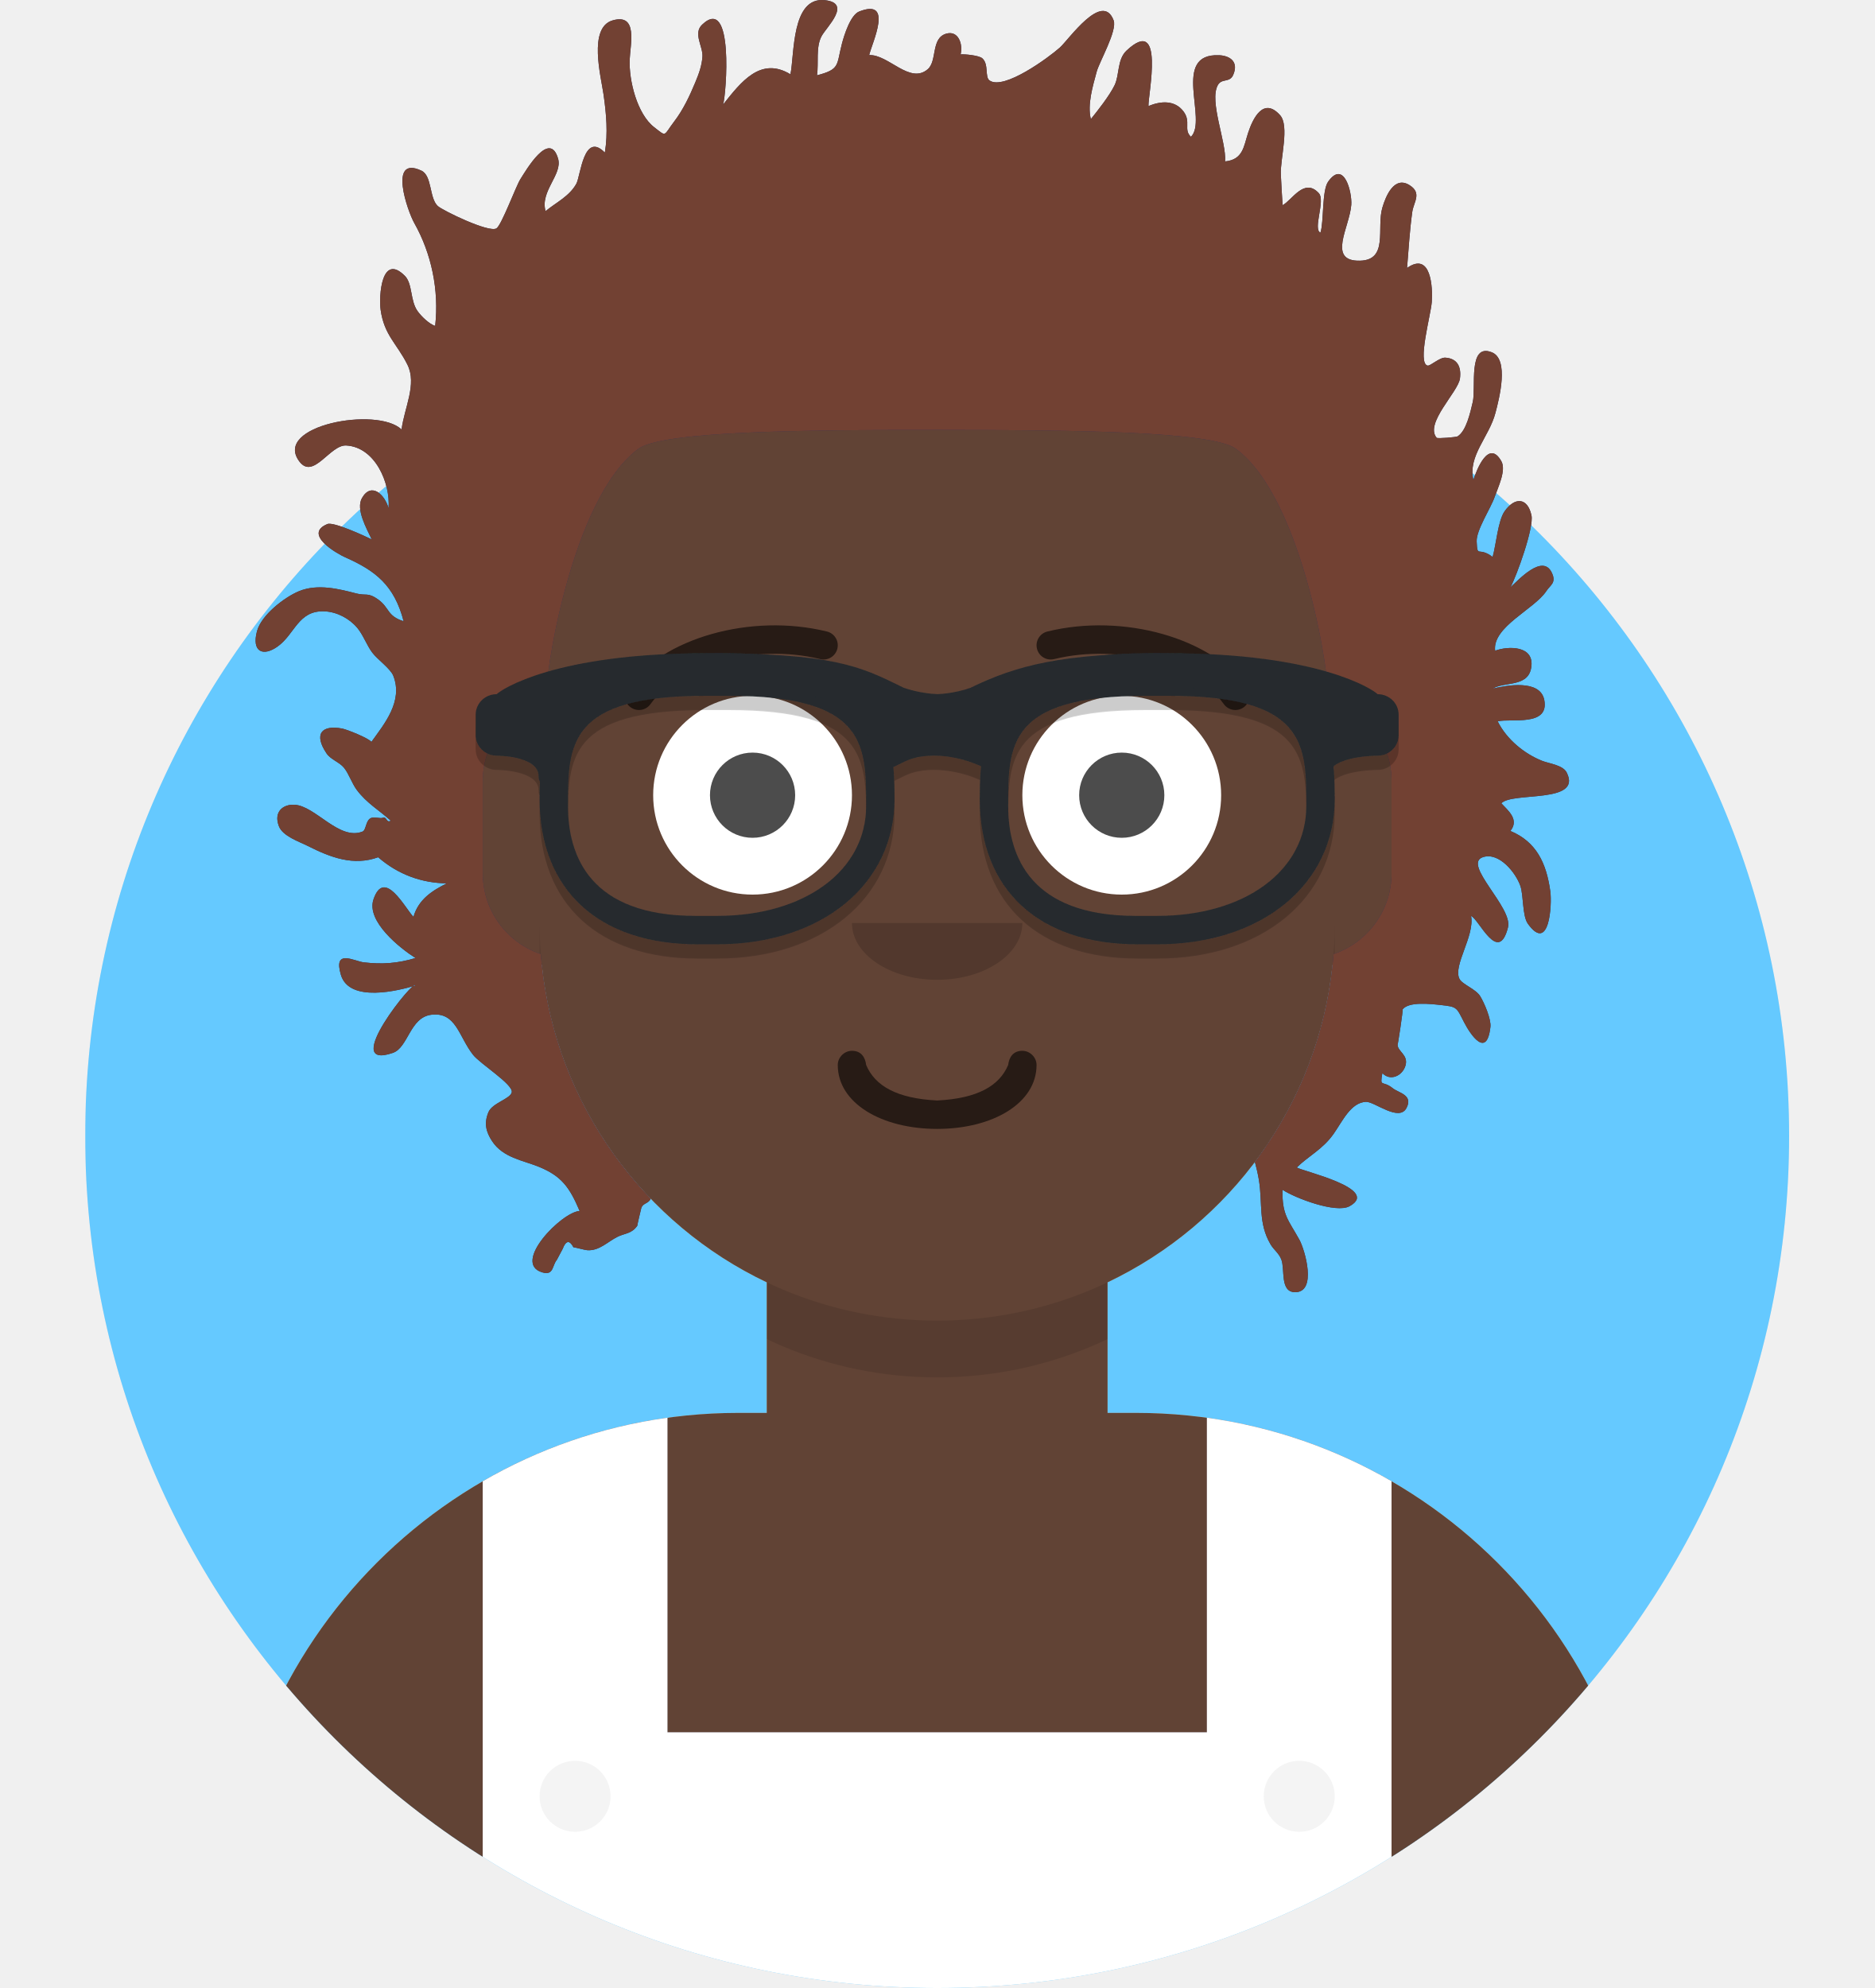
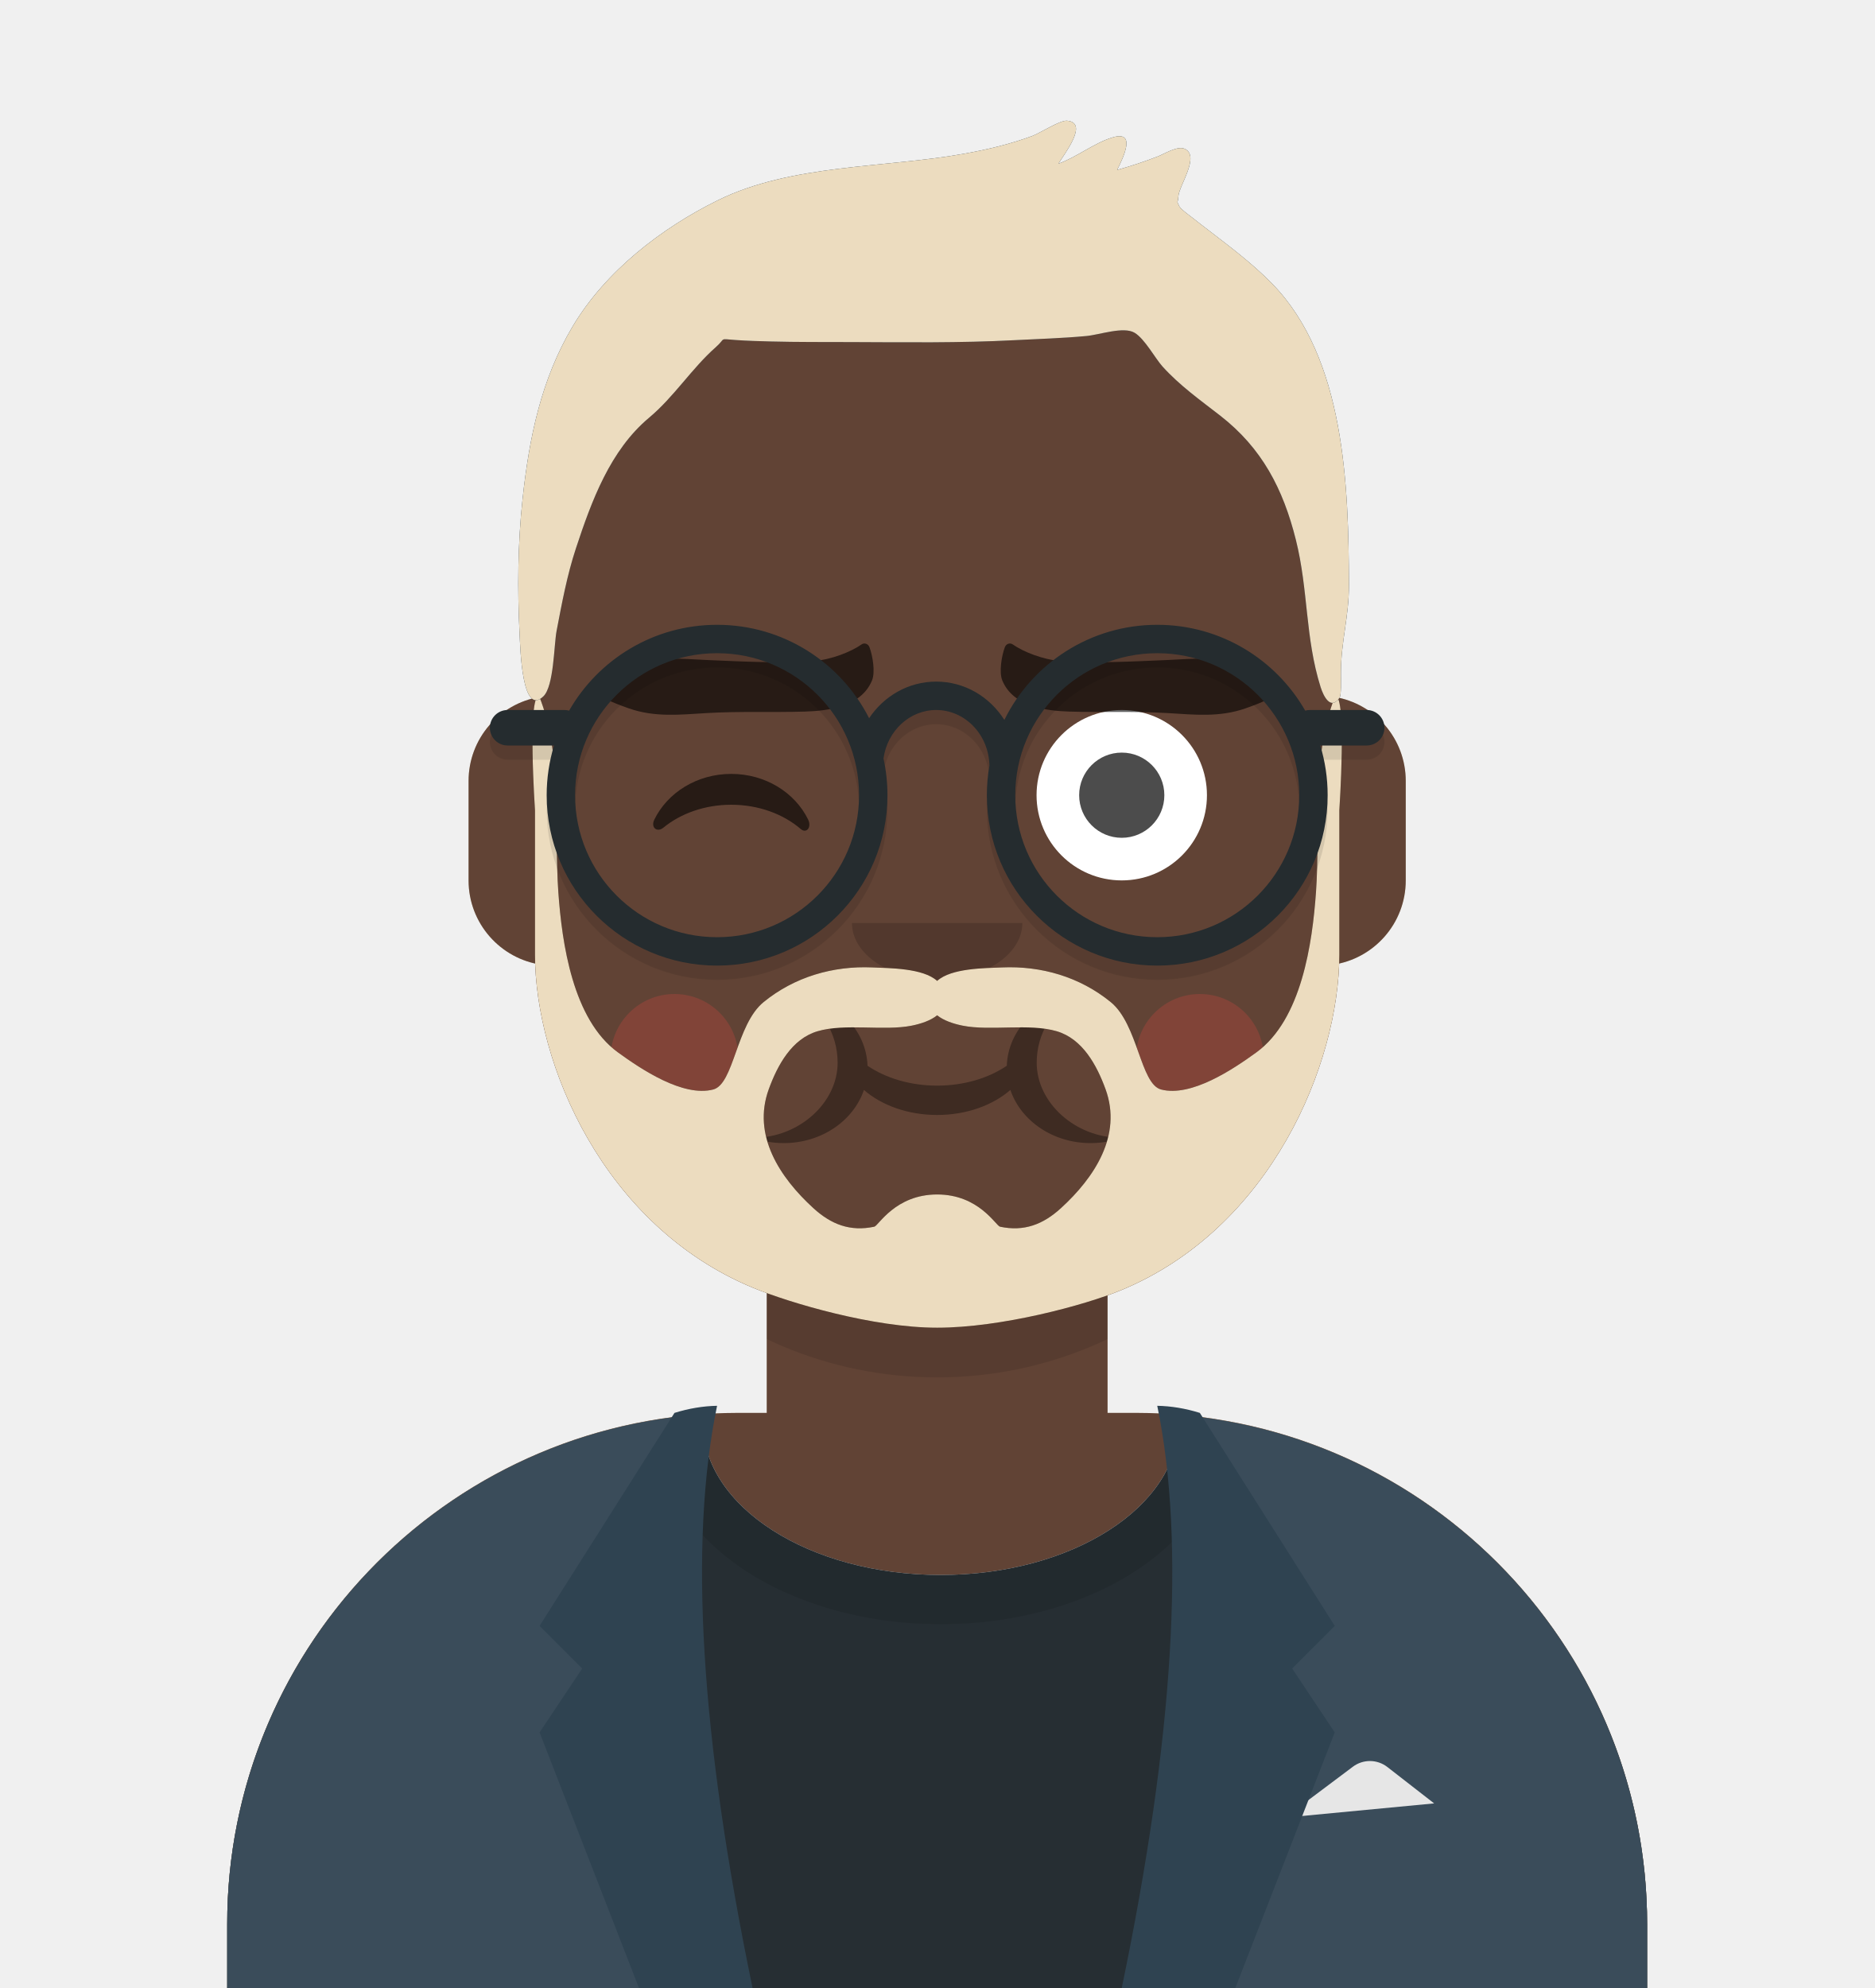
<svg xmlns="http://www.w3.org/2000/svg" xmlns:xlink="http://www.w3.org/1999/xlink" width="264px" height="280px" viewBox="0 0 264 280" version="1.1">
  <defs>
    <circle id="react-path-1" cx="120" cy="120" r="120" />
    <path d="M12,160 C12,226.274 65.726,280 132,280 C198.274,280 252,226.274 252,160 L264,160 L264,-1.42108547e-14 L-3.19744231e-14,-1.42108547e-14 L-3.19744231e-14,160 L12,160 Z" id="react-path-2" />
    <path d="M124,144.611 L124,163 L128,163 L128,163 C167.765,163 200,195.235 200,235 L200,244 L0,244 L0,235 C-4.86974701e-15,195.235 32.235,163 72,163 L72,163 L76,163 L76,144.611 C58.763,136.422 46.372,119.687 44.305,99.881 C38.48,99.058 34,94.052 34,88 L34,74 C34,68.054 38.325,63.118 44,62.166 L44,56 L44,56 C44,25.072 69.072,5.68137151e-15 100,0 L100,0 L100,0 C130.928,-5.68137151e-15 156,25.072 156,56 L156,62.166 C161.675,63.118 166,68.054 166,74 L166,88 C166,94.052 161.52,99.058 155.695,99.881 C153.628,119.687 141.237,136.422 124,144.611 Z" id="react-path-3" />
  </defs>
  <g id="Avataaar" stroke="none" stroke-width="1" fill="none" fill-rule="evenodd">
    <g transform="translate(-825, -1100)" id="Avataaar/Circle">
      <g transform="translate(825, 1100)">
-         <g id="Circle" stroke-width="1" fill-rule="evenodd" transform="translate(12, 40)">
-           <mask id="react-mask-4" fill="white">
-             <use xlink:href="#react-path-1" />
-           </mask>
-           <use id="Circle-Background" fill="#E6E6E6" xlink:href="#react-path-1" />
-           <g id="Color/Palette/Blue-01" mask="url(#react-mask-4)" fill="#65C9FF">
-             <rect id="🖍Color" x="0" y="0" width="240" height="240" />
-           </g>
-         </g>
-         <mask id="react-mask-5" fill="white">
-           <use xlink:href="#react-path-2" />
-         </mask>
        <g id="Mask" />
        <g id="Avataaar" stroke-width="1" fill-rule="evenodd" mask="url(#react-mask-5)">
          <g id="Body" transform="translate(32, 36)">
            <mask id="react-mask-6" fill="white">
              <use xlink:href="#react-path-3" />
            </mask>
            <use fill="#D0C6AC" xlink:href="#react-path-3" />
            <g id="Skin/👶🏽-03-Brown" mask="url(#react-mask-6)" fill="#614335">
              <g transform="translate(0, 0)" id="Color">
                <rect x="0" y="0" width="264" height="280" />
              </g>
            </g>
            <path d="M156,79 L156,102 C156,132.928 130.928,158 100,158 C69.072,158 44,132.928 44,102 L44,79 L44,94 C44,124.928 69.072,150 100,150 C130.928,150 156,124.928 156,94 L156,79 Z" id="Neck-Shadow" fill-opacity="0.1" fill="#000000" mask="url(#react-mask-6)" />
          </g>
-           <g id="Clothing/Overall" transform="translate(0, 170)">
+           <g id="Clothing/Blazer-+-Shirt" transform="translate(0, 170)">
            <defs>
-               <path d="M94,29.688 L94,74 L170,74 L170,29.688 C179.363,30.989 188.15,34.091 196,38.632 L196,110 L187,110 L77,110 L68,110 L68,38.632 C75.85,34.091 84.637,30.989 94,29.688 Z" id="react-path-47" />
+               <path d="M133.96,0.295 C170.936,3.325 200,34.294 200,72.052 L200,81 L0,81 L0,72.052 C1.22536245e-14,33.953 29.592,2.765 67.045,0.22 C67.015,0.593 67,0.969 67,1.348 C67,13.211 81.998,22.828 100.5,22.828 C119.002,22.828 134,13.211 134,1.348 C134,0.995 133.987,0.644 133.96,0.295 Z" id="react-path-331" />
            </defs>
-             <mask id="react-mask-48" fill="white">
-               <use xlink:href="#react-path-47" />
-             </mask>
-             <use id="Overall" fill="#B7C1DB" fill-rule="evenodd" xlink:href="#react-path-47" />
-             <g id="Color/Palette/Gray-01" mask="url(#react-mask-48)" fill-rule="evenodd" fill="#FFFFFF">
-               <rect id="🖍Color" x="0" y="0" width="264" height="110" />
+             <g id="Shirt" transform="translate(32, 29)">
+               <mask id="react-mask-332" fill="white">
+                 <use xlink:href="#react-path-331" />
+               </mask>
+               <use id="Clothes" fill="#E6E6E6" xlink:href="#react-path-331" />
+               <g id="Color/Palette/Black" mask="url(#react-mask-332)" fill="#262E33">
+                 <g transform="translate(-32, -29)" id="🖍Color">
+                   <rect x="0" y="0" width="264" height="110" />
+                 </g>
+               </g>
+               <g id="Shadowy" opacity="0.6" mask="url(#react-mask-332)" fill-opacity="0.16" fill="#000000">
+                 <g transform="translate(60, -25)" id="Hola-👋🏼">
+                   <ellipse cx="40.5" cy="27.848" rx="39.635" ry="26.914" />
+                 </g>
+               </g>
            </g>
-             <circle id="Button" fill="#F4F4F4" fill-rule="evenodd" cx="81" cy="83" r="5" />
-             <circle id="Button" fill="#F4F4F4" fill-rule="evenodd" cx="183" cy="83" r="5" />
+             <g id="Blazer" transform="translate(32, 28)">
+               <path d="M68.785,1.122 C30.512,2.804 -1.89486556e-14,34.365 -1.42108547e-14,73.052 L0,73.052 L0,82 L69.362,82 C65.961,69.92 64,55.709 64,40.5 C64,26.173 65.74,12.731 68.785,1.122 Z M131.638,82 L200,82 L200,73.052 C200,34.707 170.025,3.363 132.229,1.174 C135.265,12.771 137,26.194 137,40.5 C137,55.709 135.039,69.92 131.638,82 Z" id="Saco" fill="#3A4C5A" />
+               <path d="M149,58 L158.556,50.833 L158.556,50.833 C159.999,49.751 161.988,49.768 163.412,50.876 L170,56 L149,58 Z" id="Pocket-hanky" fill="#E6E6E6" />
+               <path d="M69,1.13686838e-13 C65,19.333 66.667,46.667 74,82 L58,82 L44,46 L50,37 L44,31 L63,1 C65.028,0.369 67.028,0.036 69,1.13686838e-13 Z" id="Wing" fill="#2F4351" />
+               <path d="M151,1.13686838e-13 C147,19.333 148.667,46.667 156,82 L140,82 L126,46 L132,37 L126,31 L145,1 C147.028,0.369 149.028,0.036 151,1.13686838e-13 Z" id="Wing" fill="#2F4351" transform="translate(141, 41) scale(-1, 1) translate(-141, -41) " />
+             </g>
          </g>
          <g id="Face" transform="translate(76, 82)" fill="#000000">
-             <g id="Mouth/Twinkle" transform="translate(2, 52)" fill-opacity="0.6" fill-rule="nonzero" fill="#000000">
-               <path d="M40,16 C40,21.372 46.158,25 54,25 C61.842,25 68,21.372 68,16 C68,14.895 67.05,14 66,14 C64.707,14 64.13,14.905 64,16 C62.758,18.938 59.683,20.716 54,21 C48.317,20.716 45.242,18.938 44,16 C43.87,14.905 43.293,14 42,14 C40.95,14 40,14.895 40,16 Z" id="Mouth" />
+             <g id="Mouth/Eating" transform="translate(2, 52)">
+               <g id="Om-Nom-Nom" opacity="0.6" stroke-width="1" transform="translate(28, 6)" fill-opacity="0.6" fill="#000000">
+                 <path d="M16.191,10.106 C16.018,4.996 11.792,0.797 6.294,0 C9.66,1.959 11.98,5.495 11.98,9.677 C11.98,15.345 6.507,20.245 0.177,20.245 C0.118,20.245 0.059,20.245 0,20.244 L8.8963743e-11,20.244 C1.358,20.732 2.84,21 4.392,21 C9.714,21 14.213,17.847 15.686,13.514 C18.161,15.67 21.863,17.039 26,17.039 C30.137,17.039 33.839,15.67 36.314,13.514 C37.787,17.847 42.286,21 47.608,21 C49.16,21 50.642,20.732 52,20.244 L52,20.244 C51.941,20.245 51.882,20.245 51.823,20.245 C45.493,20.245 40.02,15.345 40.02,9.677 C40.02,5.495 42.34,1.959 45.706,0 C40.208,0.797 35.982,4.996 35.809,10.106 C33.245,11.842 29.795,12.906 26,12.906 C22.205,12.906 18.755,11.842 16.191,10.106 Z" id="Delicious" />
+               </g>
+               <circle id="Redish" fill-opacity="0.2" fill="#FF4646" cx="17" cy="15" r="9" />
+               <circle id="Redish" fill-opacity="0.2" fill="#FF4646" cx="91" cy="15" r="9" />
            </g>
            <g id="Nose/Default" transform="translate(28, 40)" fill-opacity="0.16">
              <path d="M16,8 C16,12.418 21.373,16 28,16 L28,16 C34.627,16 40,12.418 40,8" id="Nose" />
            </g>
-             <g id="Eyes/Surprised-😳" transform="translate(0, 8)">
-               <circle id="The-White-Stuff" fill="#FFFFFF" cx="30" cy="22" r="14" />
-               <circle id="Eye-Ball" fill="#FFFFFF" cx="82" cy="22" r="14" />
-               <circle id="Eye" fill-opacity="0.7" fill="#000000" cx="30" cy="22" r="6" />
+             <g id="Eyes/Wink-Wacky-😜" transform="translate(0, 8)">
+               <circle id="Cornea?-I-don't-know" fill="#FFFFFF" cx="82" cy="22" r="12" />
              <circle id="Eye" fill-opacity="0.7" fill="#000000" cx="82" cy="22" r="6" />
+               <path d="M16.16,25.447 C18.007,21.649 22.164,19 26.998,19 C31.814,19 35.959,21.63 37.815,25.407 C38.367,26.529 37.582,27.447 36.791,26.767 C34.34,24.66 30.859,23.344 26.998,23.344 C23.257,23.344 19.874,24.579 17.438,26.572 C16.547,27.3 15.62,26.558 16.16,25.447 Z" id="Winky-Doodle" fill-opacity="0.6" fill="#000000" />
            </g>
-             <g id="Eyebrow/Outline/Default" fill-opacity="0.6">
-               <g id="I-Browse" transform="translate(12, 6)">
-                 <path d="M3.63,11.159 C7.545,5.65 18.278,2.561 27.523,4.831 C28.596,5.095 29.679,4.439 29.942,3.366 C30.206,2.293 29.55,1.21 28.477,0.947 C17.74,-1.69 5.312,1.887 0.37,8.841 C-0.27,9.742 -0.059,10.99 0.841,11.63 C1.742,12.27 2.99,12.059 3.63,11.159 Z" id="Eyebrow" fill-rule="nonzero" />
-                 <path d="M61.63,11.159 C65.545,5.65 76.278,2.561 85.523,4.831 C86.596,5.095 87.679,4.439 87.942,3.366 C88.206,2.293 87.55,1.21 86.477,0.947 C75.74,-1.69 63.312,1.887 58.37,8.841 C57.73,9.742 57.941,10.99 58.841,11.63 C59.742,12.27 60.99,12.059 61.63,11.159 Z" id="Eyebrow" fill-rule="nonzero" transform="translate(73.00015, 6.039198) scale(-1, 1) translate(-73.00015, -6.039198) " />
-               </g>
+             <g id="Eyebrow/Natural/Flat-Natural" fill-opacity="0.6">
+               <path d="M38.569,10.702 C33.587,11.238 28.655,11.134 23.656,11.101 C19.823,11.076 15.92,10.689 12.325,12.509 C11.636,12.857 7.877,14.945 8.003,16.011 C8.104,16.863 12.013,18.064 12.717,18.284 C16.428,19.445 19.924,18.928 23.687,18.57 C28.302,18.132 32.914,18.175 37.532,17.874 C40.642,17.672 45.422,16.977 46.829,13.148 C47.253,11.995 46.815,9.734 46.307,8.506 C46.105,8.018 45.563,7.85 45.169,8.149 C43.756,9.222 40.985,10.443 38.569,10.702" id="Fill-10" transform="translate(27.5, 13.5) rotate(2) translate(-27.5, -13.5) " />
+               <path d="M95.569,10.702 C90.587,11.238 85.655,11.134 80.656,11.101 C76.823,11.076 72.92,10.689 69.325,12.509 C68.636,12.857 64.877,14.945 65.003,16.011 C65.104,16.863 69.013,18.064 69.717,18.284 C73.428,19.445 76.924,18.928 80.687,18.57 C85.302,18.132 89.914,18.175 94.532,17.874 C97.642,17.672 102.422,16.977 103.829,13.148 C104.253,11.995 103.815,9.734 103.307,8.506 C103.105,8.018 102.563,7.85 102.169,8.149 C100.756,9.222 97.985,10.443 95.569,10.702" id="Fill-10" transform="translate(84.5, 13.5) scale(-1, 1) rotate(2) translate(-84.5, -13.5) " />
            </g>
          </g>
          <g id="Top" stroke-width="1" fill-rule="evenodd">
            <defs>
-               <rect id="react-path-71" x="0" y="0" width="264" height="280" />
-               <path d="M65.18,77.737 C67.363,76.105 80.407,75.479 82.758,74.089 C83.492,73.655 84.061,73.216 84.5,72.78 C84.939,73.216 85.509,73.655 86.242,74.089 C88.593,75.479 101.637,76.105 103.82,77.737 C106.03,79.391 107.644,83.185 107.467,86.151 C107.255,89.71 103.361,98.203 93.672,99.181 C91.558,96.828 88.237,95.31 84.5,95.31 C80.763,95.31 77.442,96.828 75.328,99.181 C65.639,98.203 61.745,89.71 61.533,86.151 C61.357,83.185 62.97,79.391 65.18,77.737 M103.142,94.906 C103.143,94.906 103.145,94.905 103.146,94.905 C103.144,94.905 103.143,94.906 103.142,94.906 M65.845,94.901 C65.849,94.903 65.857,94.906 65.862,94.908 C65.857,94.906 65.851,94.903 65.845,94.901 M144.863,55.985 C144.474,50.03 143.278,44.152 142.234,38.286 C141.953,36.707 140.424,26 139.735,26 C139.502,35.109 138.702,44.08 137.67,53.139 C137.361,55.848 137.038,58.556 136.825,61.274 C136.654,63.47 136.96,66.122 136.428,68.246 C135.749,70.952 132.348,73.478 129.703,74.411 C123.103,76.737 117.598,67.108 111.961,64.291 C104.643,60.635 92.064,59.764 84.582,64.53 C76.936,59.764 64.357,60.635 57.039,64.291 C51.402,67.108 45.897,76.737 39.297,74.411 C36.652,73.478 33.25,70.952 32.572,68.246 C32.04,66.122 32.346,63.47 32.175,61.274 C31.962,58.556 31.639,55.848 31.33,53.139 C30.298,44.08 29.497,35.109 29.265,26 C28.576,26 27.047,36.707 26.766,38.286 C25.722,44.152 24.526,50.03 24.138,55.985 C23.739,62.105 24.215,68.167 25.47,74.163 C26.069,77.028 26.769,79.876 27.519,82.704 C28.353,85.847 27.199,91.966 27.572,95.192 C28.279,101.296 31.154,113.2 34.383,118.451 C35.944,120.989 37.773,122.574 39.816,124.619 C41.783,126.588 42.604,129.64 44.726,131.737 C48.682,135.645 54.446,137.971 60.366,138.543 C65.677,143.05 74.506,146 84.5,146 C94.495,146 103.323,143.05 108.635,138.543 C114.554,137.971 120.318,135.645 124.274,131.737 C126.396,129.64 127.217,126.588 129.184,124.619 C131.226,122.574 133.056,120.989 134.617,118.451 C137.846,113.2 140.721,101.296 141.428,95.192 C141.801,91.966 140.647,85.847 141.481,82.704 C142.232,79.876 142.931,77.028 143.531,74.163 C144.785,68.167 145.261,62.105 144.863,55.985 Z" id="react-path-72" />
-               <path d="M153.503,98.874 C157.899,100.655 161,104.965 161,110 L161,123 C161,128.288 157.58,132.776 152.832,134.375 C151.986,145.322 147.993,155.386 141.756,163.664 C141.965,164.472 142.166,165.29 142.312,166.168 C142.863,169.495 142.192,172.261 143.957,175.261 C144.414,176.041 145.14,176.508 145.479,177.405 C146.012,178.82 145.247,181.999 147.428,182 C150.535,182 148.803,176.034 148.025,174.616 C146.5,171.844 145.563,171.165 145.642,167.572 C147.387,168.732 153.172,170.948 155.09,169.888 C159.522,167.44 148.428,164.952 147.652,164.435 C149.356,162.769 151.308,161.885 152.849,159.689 C154.109,157.896 155.255,155.292 157.398,155.188 C158.585,155.13 162.056,158.072 163.108,156.054 C164.073,154.203 161.994,153.932 161.181,153.277 C159.679,152.067 159.34,153.271 159.707,151.143 C160.792,152.308 162.496,151.572 162.951,150.128 C163.441,148.569 161.824,148.104 161.854,147.114 C161.842,147.501 162.688,141.999 162.554,142.176 C163.414,141.041 166.462,141.392 167.967,141.556 C170.263,141.804 170.131,141.873 171.222,143.992 C172.104,145.707 174.42,149.17 174.929,144.633 C175.05,143.548 174.06,141.229 173.479,140.295 C172.852,139.288 170.962,138.652 170.567,137.868 C169.623,135.998 172.732,131.834 172.206,129.014 C173.299,129.432 176.063,135.941 177.404,130.613 C178.111,127.813 170.899,121.668 173.89,120.719 C176.179,119.993 178.502,122.944 179.14,124.763 C179.613,126.111 179.4,129.001 180.208,130.116 C183.244,134.319 183.618,127.375 183.365,125.544 C182.806,121.518 181.381,118.556 177.742,117.034 C179.037,115.427 177.397,114.147 176.467,113.141 C177.995,111.484 187.904,113.245 185.675,108.814 C185.137,107.742 183.194,107.552 182.208,107.159 C179.717,106.167 177.223,104.148 175.951,101.597 C177.792,101.137 183.23,102.395 182.516,98.601 C181.953,95.619 177.113,96.534 175.238,96.992 C176.93,95.975 180.211,96.817 180.672,94.05 C181.203,90.867 177.384,90.974 175.591,91.648 C175.17,88.29 181.123,85.818 182.805,83.248 C183.373,82.381 184.276,82.084 183.551,80.615 C182.245,77.972 178.871,81.701 177.759,82.705 C178.635,81.077 181.08,74.302 180.709,72.583 C180.163,70.057 178.356,69.968 176.92,72.015 C175.989,73.345 175.73,76.718 175.238,78.442 C173.2,76.905 173.096,78.688 172.991,76.251 C172.923,74.671 174.993,71.55 175.523,70.003 C175.979,68.674 177.191,66.243 176.466,64.957 C174.69,61.814 172.993,66.129 172.526,67.609 C171.737,64.198 174.74,61.552 175.629,58.178 C176.17,56.13 177.605,50.6 175.118,49.617 C171.725,48.276 172.919,54.573 172.441,56.616 C172.076,58.176 171.519,60.694 170.302,61.462 C170.126,61.573 167.481,61.805 167.354,61.655 C165.62,59.634 170.392,55.208 170.638,53.304 C170.861,51.573 170.198,50.479 168.577,50.375 C167.768,50.324 166.456,51.575 166.082,51.494 C164.603,51.172 166.529,44.405 166.669,42.527 C166.819,40.524 166.575,35.355 163.186,37.742 C163.413,35.045 163.55,32.506 163.92,29.851 C164.115,28.452 165.318,27.206 163.546,26.084 C161.39,24.719 160.195,27.576 159.704,29.252 C158.858,32.137 160.605,36.627 156.546,36.718 C151.881,36.824 155.102,31.988 155.331,28.85 C155.459,27.109 154.319,22.429 152.069,25.587 C151.173,26.846 151.482,31.281 150.985,32.77 C149.879,32.277 151.718,28.255 150.756,27.206 C148.695,24.959 146.967,28.232 145.656,28.898 C145.57,27.453 145.469,26.007 145.408,24.56 C145.315,22.36 146.663,17.731 145.294,16.213 C142.958,13.624 141.472,16.644 140.789,18.736 C140.176,20.62 140.092,22.48 137.556,22.736 C137.764,20.019 135.298,14.3 136.521,12.009 C137.074,10.974 138.2,11.708 138.7,10.55 C139.521,8.647 138.176,7.839 136.714,7.778 C129.922,7.492 135.152,16.912 132.745,19.269 C131.646,18.229 132.817,17.156 131.68,15.673 C130.457,14.078 128.507,14.213 126.762,14.935 C126.706,13.322 129.126,2.015 123.682,7.118 C122.33,8.389 122.708,10.511 121.989,12.004 C121.293,13.449 119.6,15.602 118.648,16.775 C118.138,14.708 118.92,12.145 119.467,10.109 C119.848,8.694 122.399,4.304 121.855,2.865 C120.275,-1.302 115.532,5.584 114.283,6.697 C112.701,8.106 106.403,12.742 104.382,11.337 C103.681,10.85 104.312,9.046 103.355,8.209 C102.885,7.8 100.878,7.608 100.305,7.661 C100.663,6.167 99.959,4.234 98.25,4.751 C96.101,5.401 97.031,8.589 95.669,9.753 C93.14,11.917 90.135,7.641 87.425,7.761 C87.839,6.006 90.91,-0.301 86.026,1.617 C84.78,2.106 83.896,4.968 83.585,6.158 C82.794,9.193 83.364,9.75 80.077,10.607 C80.334,8.846 79.877,6.659 80.726,5.086 C81.422,3.797 85.031,0.441 81.188,0.023 C76.448,-0.493 76.914,7.695 76.333,10.463 C72.127,7.914 69.359,11.561 66.853,14.715 C67.3,13.296 68.406,-0.842 63.888,3.478 C62.596,4.715 64.026,6.544 63.939,7.956 C63.86,9.236 63.439,10.378 62.943,11.574 C62.147,13.495 61.222,15.461 59.969,17.098 C58.396,19.157 58.954,19.319 57.148,17.921 C54.724,16.048 53.572,11.297 53.692,8.396 C53.782,6.235 54.888,1.848 51.308,2.865 C47.801,3.861 49.659,10.839 50.012,13.318 C50.393,16.005 50.647,18.754 50.195,21.491 C47.211,18.441 46.776,24.793 46.178,25.876 C45.199,27.653 43.31,28.523 41.843,29.736 C41.043,26.942 44.248,24.579 43.612,22.356 C42.419,18.191 39.042,24.072 38.3,25.226 C37.681,26.189 35.665,31.668 34.935,32.159 C33.912,32.848 27.33,29.632 26.664,29.019 C25.442,27.894 25.887,24.747 24.349,24.03 C19.629,21.832 22.417,29.764 23.344,31.404 C25.763,35.688 26.86,40.86 26.293,45.908 C25.435,45.606 24.378,44.596 23.825,43.831 C22.749,42.341 23.14,39.966 22.017,38.844 C18.729,35.564 18.344,41.722 18.611,43.635 C19.112,47.223 20.902,48.386 22.389,51.369 C23.757,54.12 21.944,57.438 21.561,60.494 C18.132,57.194 3.366,59.951 7.165,64.996 C9.143,67.629 11.483,62.619 13.763,62.745 C17.846,62.971 19.998,68.041 19.73,71.592 C19.233,69.694 17.308,67.831 15.984,70.148 C15.087,71.721 16.619,74.409 17.358,75.971 C16.452,75.527 11.986,73.45 11.112,73.81 C7.673,75.224 12.413,77.961 13.649,78.508 C17.873,80.376 20.536,82.428 21.85,87.5 C19.482,86.743 19.894,85.622 18.297,84.457 C16.831,83.387 16.557,83.939 15.207,83.589 C12.845,82.978 9.766,82.162 7.097,83.271 C5.127,84.09 1.81,86.581 1.191,88.921 C0.434,91.795 2.035,92.527 4.095,91.064 C6.546,89.325 6.992,85.959 10.678,86.103 C12.447,86.172 14.199,87.099 15.318,88.429 C16.153,89.422 16.641,90.859 17.438,91.924 C18.141,92.864 20.002,94.183 20.395,95.178 C21.813,98.773 19.119,101.973 17.312,104.492 C16.893,103.938 13.835,102.734 13.202,102.614 C10.262,102.053 9.165,103.412 11.003,106.126 C11.582,106.982 12.801,107.342 13.439,108.12 C14.15,108.989 14.551,110.32 15.257,111.264 C16.65,113.127 18.372,114.086 20.035,115.586 C19.422,115.995 19.489,114.962 18.933,115.176 C18.529,115.332 17.826,115.021 17.316,115.19 C16.488,115.465 16.598,116.907 16.068,117.119 C12.769,118.433 9.441,113.504 6.482,113.344 C4.868,113.256 3.507,114.338 4.282,116.366 C4.82,117.778 7.152,118.544 8.318,119.133 C11.564,120.777 14.796,122.001 18.266,120.74 C21.063,123.178 24.425,124.381 27.94,124.415 C25.929,125.413 23.94,126.65 23.238,129.136 C22.049,127.906 19.13,122.184 17.605,126.674 C16.56,129.761 21.328,133.545 23.525,134.936 C20.97,135.691 18.848,135.843 16.248,135.543 C14.891,135.387 11.911,133.569 13.01,137.291 C14.192,141.307 21.251,139.502 23.49,138.807 C23.573,137.609 12.72,150.915 20.332,148.296 C22.508,147.548 22.717,143.295 25.75,142.923 C29.253,142.493 29.605,146 31.632,148.569 C32.642,149.851 37.301,152.734 37.081,153.834 C36.89,154.786 34.332,155.33 33.788,156.662 C33.155,158.211 33.441,159.408 34.32,160.74 C35.858,163.073 38.68,163.431 40.912,164.344 C44.076,165.639 45.223,167.211 46.641,170.561 C44.14,170.681 37.022,177.921 41.384,179.209 C43.009,179.689 42.756,178.243 43.433,177.444 C43.706,176.928 43.98,176.414 44.254,175.899 C44.712,174.701 45.219,174.628 45.773,175.678 C45.897,175.648 47.384,176.067 47.721,176.088 C49.429,176.193 50.571,174.896 51.987,174.195 C53.01,173.689 54.011,173.777 54.782,172.609 C54.693,172.744 55.336,170.098 55.347,170.073 C55.623,169.436 56.332,169.526 56.657,168.839 C47.908,159.754 42.2,147.72 41.168,134.375 C36.42,132.776 33,128.288 33,123 L33,110 C33,104.965 36.101,100.655 40.497,98.874 C41.028,99.248 41.767,98.875 42,98.032 C41.537,96.526 45.296,70.178 55,63.156 C58.618,60.718 78.008,60.537 97.313,60.55 C116.409,60.564 135.421,60.745 139,63.156 C148.704,70.178 152.463,96.526 152,98.032 C152.233,98.875 152.972,99.248 153.503,98.874 Z" id="react-path-73" />
+               <rect id="react-path-413" x="0" y="0" width="264" height="280" />
+               <path d="M180.15,39.92 C177.39,37.1 174.186,34.707 171.069,32.307 C170.382,31.777 169.683,31.261 169.011,30.712 C168.858,30.587 167.292,29.466 167.105,29.053 C166.654,28.06 166.915,28.833 166.977,27.649 C167.056,26.151 170.111,21.919 167.831,20.949 C166.828,20.522 165.04,21.658 164.078,22.033 C162.196,22.767 160.292,23.393 158.347,23.933 C159.279,22.076 161.055,18.359 157.716,19.354 C155.114,20.129 152.69,22.122 150.076,23.059 C150.941,21.642 154.4,17.248 151.274,17.002 C150.302,16.926 147.471,18.75 146.424,19.14 C143.287,20.305 140.083,21.059 136.79,21.653 C125.592,23.671 112.497,23.095 102.137,28.193 C94.149,32.124 86.263,38.222 81.648,45.988 C77.201,53.473 75.538,61.664 74.607,70.241 C73.924,76.536 73.868,83.043 74.188,89.36 C74.292,91.43 74.525,100.971 77.532,98.081 C79.03,96.642 79.019,90.828 79.396,88.86 C80.147,84.945 80.87,81.013 82.122,77.223 C84.328,70.544 86.931,63.43 92.427,58.83 C95.954,55.878 98.431,51.889 101.806,48.911 C103.322,47.574 102.165,47.713 104.603,47.889 C106.241,48.006 107.885,48.051 109.526,48.094 C113.322,48.193 117.124,48.168 120.921,48.181 C128.568,48.209 136.179,48.317 143.819,47.916 C147.214,47.739 150.618,47.642 154.004,47.328 C155.895,47.153 159.251,45.941 160.808,46.867 C162.233,47.714 163.713,50.482 164.736,51.615 C167.154,54.294 170.036,56.339 172.862,58.535 C178.757,63.115 181.732,68.867 183.523,76.023 C185.306,83.153 184.806,89.768 187.013,96.785 C187.402,98.018 188.429,100.145 189.695,98.239 C189.93,97.885 189.87,95.939 189.87,94.819 C189.87,90.3 191.014,86.908 191,82.359 C190.944,68.527 190.496,50.491 180.15,39.92 Z" id="react-path-412" />
+               <filter x="-0.8%" y="-2.0%" width="101.5%" height="108.0%" filterUnits="objectBoundingBox" id="react-filter-409">
+                 <feOffset dx="0" dy="2" in="SourceAlpha" result="shadowOffsetOuter1" />
+                 <feColorMatrix values="0 0 0 0 0   0 0 0 0 0   0 0 0 0 0  0 0 0 0.16 0" type="matrix" in="shadowOffsetOuter1" result="shadowMatrixOuter1" />
+                 <feMerge>
+                   <feMergeNode in="shadowMatrixOuter1" />
+                   <feMergeNode in="SourceGraphic" />
+                 </feMerge>
+               </filter>
            </defs>
-             <mask id="react-mask-70" fill="white">
-               <use xlink:href="#react-path-71" />
+             <mask id="react-mask-411" fill="white">
+               <use xlink:href="#react-path-413" />
            </mask>
            <g id="Mask" />
-             <g id="Top/Short-Hair/Dreads-02" mask="url(#react-mask-70)">
+             <g id="Top/Short-Hair/Short-Flat" mask="url(#react-mask-411)">
              <g transform="translate(-1, 0)">
-                 <g id="Hair" stroke-width="1" fill-rule="evenodd" transform="translate(36, 0)">
-                   <mask id="react-mask-69" fill="white">
-                     <use xlink:href="#react-path-73" />
+                 <g id="Facial-Hair/Beard-Light" transform="translate(49, 72)">
+                   <defs>
+                     <path d="M101.428,98.169 C98.915,100.463 96.237,101.494 92.853,100.773 C92.271,100.649 89.896,96.235 84,96.235 C78.103,96.235 75.729,100.649 75.147,100.773 C71.762,101.494 69.085,100.463 66.571,98.169 C61.846,93.856 57.917,87.908 60.278,81.419 C61.508,78.037 63.51,74.324 67.151,73.246 C71.038,72.096 76.497,73.244 80.415,72.458 C81.684,72.204 83.071,71.751 84,71 C84.929,71.751 86.316,72.204 87.585,72.458 C91.503,73.244 96.961,72.096 100.849,73.246 C104.49,74.324 106.491,78.037 107.722,81.419 C110.083,87.908 106.154,93.856 101.428,98.169 M140.081,26 C136.671,34.4 137.988,44.858 137.357,53.676 C136.844,60.843 135.337,71.586 128.973,76.215 C125.718,78.582 119.794,82.56 115.542,81.45 C112.615,80.686 112.302,72.29 108.455,69.147 C104.092,65.582 98.643,64.016 93.149,64.258 C90.779,64.362 85.984,64.337 84,66.16 C82.016,64.337 77.222,64.362 74.851,64.258 C69.357,64.016 63.908,65.582 59.545,69.147 C55.698,72.29 55.386,80.686 52.458,81.45 C48.206,82.56 42.282,78.582 39.027,76.215 C32.662,71.586 31.156,60.843 30.643,53.676 C30.012,44.858 31.329,34.4 27.919,26 C26.26,26 27.354,42.129 27.354,42.129 L27.354,62.485 C27.386,77.773 36.935,100.655 58.108,109.393 C63.286,111.53 75.015,115 84,115 C92.985,115 104.714,111.86 109.892,109.723 C131.065,100.986 140.614,77.773 140.646,62.485 L140.646,42.129 C140.646,42.129 141.74,26 140.081,26" id="react-path-415" />
+                   </defs>
+                   <mask id="react-mask-414" fill="white">
+                     <use xlink:href="#react-path-415" />
                  </mask>
-                   <use id="Dreads" fill="#2E3257" xlink:href="#react-path-73" />
-                   <g id="Skin/👶🏽-03-Brown" mask="url(#react-mask-69)" fill="#724133">
-                     <g transform="translate(0, 0) " id="Color">
-                       <rect x="0" y="0" width="264" height="280" />
+                   <use id="Lite-Beard" fill="#331B0C" fill-rule="evenodd" xlink:href="#react-path-415" />
+                   <g id="Color/Hair/Brown" mask="url(#react-mask-414)" fill="#ECDCBF">
+                     <g transform="translate(-32, 0)" id="Color">
+                       <rect x="0" y="0" width="264" height="244" />
                    </g>
                  </g>
                </g>
-                 <g id="Top/_Resources/Prescription-02" fill="none" transform="translate(62, 85)" stroke-width="1">
+                 <mask id="react-mask-410" fill="white">
+                   <use xlink:href="#react-path-412" />
+                 </mask>
+                 <use id="Short-Hair" stroke="none" fill="#1F3140" fill-rule="evenodd" xlink:href="#react-path-412" />
+                 <g id="Skin/👶🏽-03-Brown" mask="url(#react-mask-410)" fill="#ECDCBF">
+                   <g transform="translate(0, 0) " id="Color">
+                     <rect x="0" y="0" width="264" height="280" />
+                   </g>
+                 </g>
+                 <g id="Top/_Resources/Round" fill="none" transform="translate(62, 85)">
                  <defs>
-                     <filter x="-0.8%" y="-2.4%" width="101.5%" height="109.8%" filterUnits="objectBoundingBox" id="react-filter-74">
+                     <path d="M80.465,16.394 C84.38,8.459 92.553,3 102,3 C110.92,3 118.703,7.866 122.84,15.088 C123.05,15.031 123.272,15 123.5,15 L131.5,15 C132.881,15 134,16.119 134,17.5 C134,18.881 132.881,20 131.5,20 L124.963,20 C125.637,22.215 126,24.565 126,27 C126,40.255 115.255,51 102,51 C88.745,51 78,40.255 78,27 C78,25.578 78.124,24.185 78.361,22.831 C78.276,18.455 74.914,15 70.862,15 C67.126,15 63.975,17.94 63.442,21.83 C63.807,23.495 64,25.225 64,27 C64,40.255 53.255,51 40,51 C26.745,51 16,40.255 16,27 C16,24.565 16.363,22.215 17.037,20 L10.5,20 C9.119,20 8,18.881 8,17.5 C8,16.119 9.119,15 10.5,15 L10.5,15 L18.5,15 C18.728,15 18.95,15.031 19.16,15.088 C23.297,7.866 31.08,3 40,3 C49.352,3 57.455,8.349 61.416,16.155 C63.493,13.039 66.949,11 70.862,11 C74.875,11 78.407,13.144 80.465,16.394 Z M40,47 C51.046,47 60,38.046 60,27 C60,15.954 51.046,7 40,7 C28.954,7 20,15.954 20,27 C20,38.046 28.954,47 40,47 Z M102,47 C113.046,47 122,38.046 122,27 C122,15.954 113.046,7 102,7 C90.954,7 82,15.954 82,27 C82,38.046 90.954,47 102,47 Z" id="react-path-416" />
+                     <filter x="-0.8%" y="-2.1%" width="101.6%" height="108.3%" filterUnits="objectBoundingBox" id="react-filter-417">
                      <feOffset dx="0" dy="2" in="SourceAlpha" result="shadowOffsetOuter1" />
-                       <feColorMatrix values="0 0 0 0 0   0 0 0 0 0   0 0 0 0 0  0 0 0 0.2 0" type="matrix" in="shadowOffsetOuter1" result="shadowMatrixOuter1" />
-                       <feMerge>
-                         <feMergeNode in="shadowMatrixOuter1" />
-                         <feMergeNode in="SourceGraphic" />
-                       </feMerge>
+                       <feColorMatrix values="0 0 0 0 0   0 0 0 0 0   0 0 0 0 0  0 0 0 0.1 0" type="matrix" in="shadowOffsetOuter1" />
                    </filter>
                  </defs>
-                   <g id="Wayfarers" filter="url(#react-filter-74)" transform="translate(6, 7)" fill="#252C2F">
-                     <path d="M34,41 L31.242,41 C17.315,41 9,33.336 9,20.5 C9,10.127 10.817,0 32.53,0 L35.47,0 C57.183,0 59,10.127 59,20.5 C59,32.569 48.721,41 34,41 Z M32.385,6 C13,6 13,12.841 13,21.502 C13,28.572 16.116,37 30.971,37 L34,37 C46.365,37 55,30.627 55,21.502 C55,12.841 55,6 35.615,6 L32.385,6 Z" id="Left" fill-rule="nonzero" />
-                     <path d="M96,41 L93.242,41 C79.315,41 71,33.336 71,20.5 C71,10.127 72.817,0 94.53,0 L97.47,0 C119.183,0 121,10.127 121,20.5 C121,32.569 110.721,41 96,41 Z M94.385,6 C75,6 75,12.841 75,21.502 C75,28.572 78.119,37 92.971,37 L96,37 C108.365,37 117,30.627 117,21.502 C117,12.841 117,6 97.615,6 L94.385,6 Z" id="Right" fill-rule="nonzero" />
-                     <path d="M2.955,5.772 C3.646,5.096 11.21,0 32.5,0 C50.351,0 54.13,1.853 59.85,4.652 L60.269,4.859 C60.667,4.999 62.7,5.69 65.079,5.766 C67.246,5.673 69.1,5.085 69.642,4.897 C76.17,1.722 82.561,0 97.5,0 C118.79,0 126.354,5.096 127.045,5.772 C128.679,5.772 130,7.062 130,8.657 L130,11.543 C130,13.139 128.679,14.429 127.045,14.429 C127.045,14.429 120.144,14.429 120.144,17.315 C120.144,20.2 118.182,13.139 118.182,11.543 L118.182,8.732 C114.579,7.353 108.128,4.786 97.5,4.786 C85.658,4.786 79.761,6.886 74.702,8.971 L74.759,9.108 L74.756,11.094 L72.539,16.444 L69.8,15.361 C69.556,15.264 69.028,15.09 68.296,14.91 C66.256,14.407 64.159,14.254 62.304,14.634 C61.624,14.774 60.992,14.984 60.413,15.267 L57.77,16.558 L55.127,11.396 L55.244,9.102 L55.325,8.907 C50.962,6.874 46.939,4.786 32.5,4.786 C21.872,4.786 15.422,7.352 11.818,8.731 L11.818,11.543 C11.818,13.139 8.864,20.2 8.864,17.315 C8.864,14.429 2.955,14.429 2.955,14.429 C1.324,14.429 0,13.139 0,11.543 L0,8.657 C0,7.062 1.324,5.772 2.955,5.772 Z" id="Stuff" fill-rule="nonzero" />
+                   <g id="Lennon-Glasses">
+                     <use fill="black" fill-opacity="1" filter="url(#react-filter-417)" xlink:href="#react-path-416" />
+                     <use fill="#252C2F" fill-rule="evenodd" xlink:href="#react-path-416" />
                  </g>
                </g>
              </g>
            </g>
          </g>
        </g>
      </g>
    </g>
  </g>
</svg>
